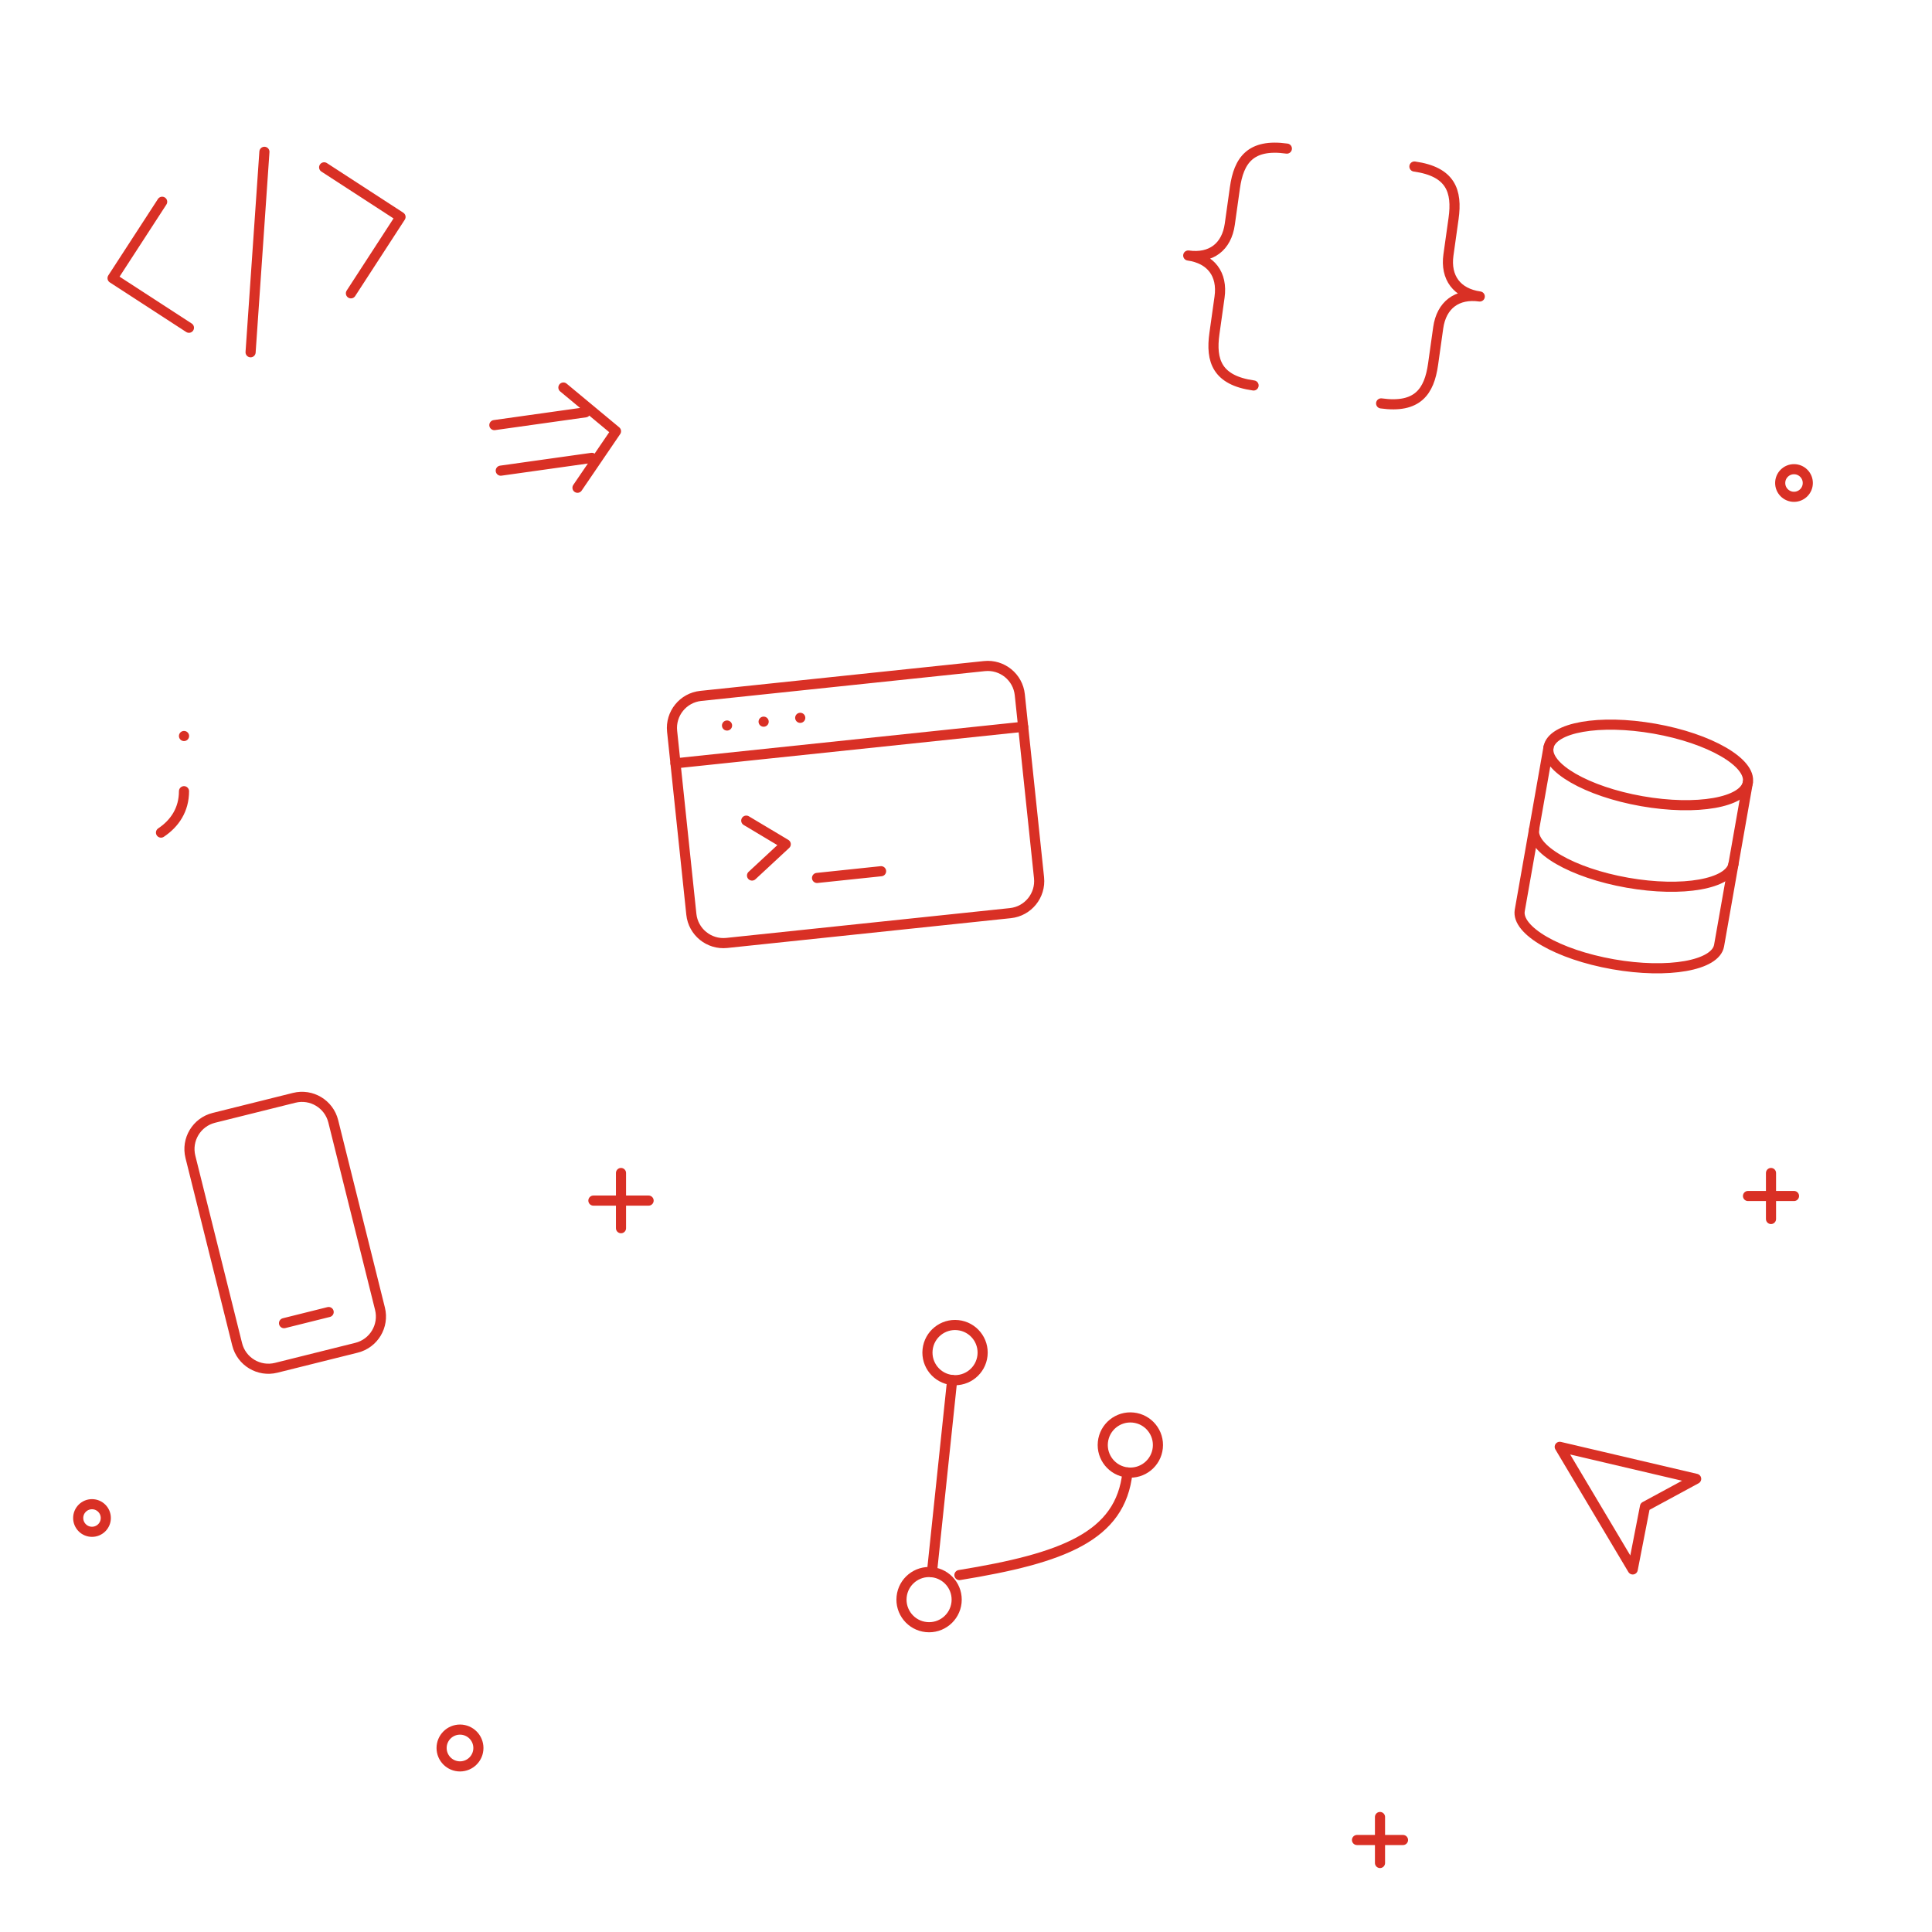
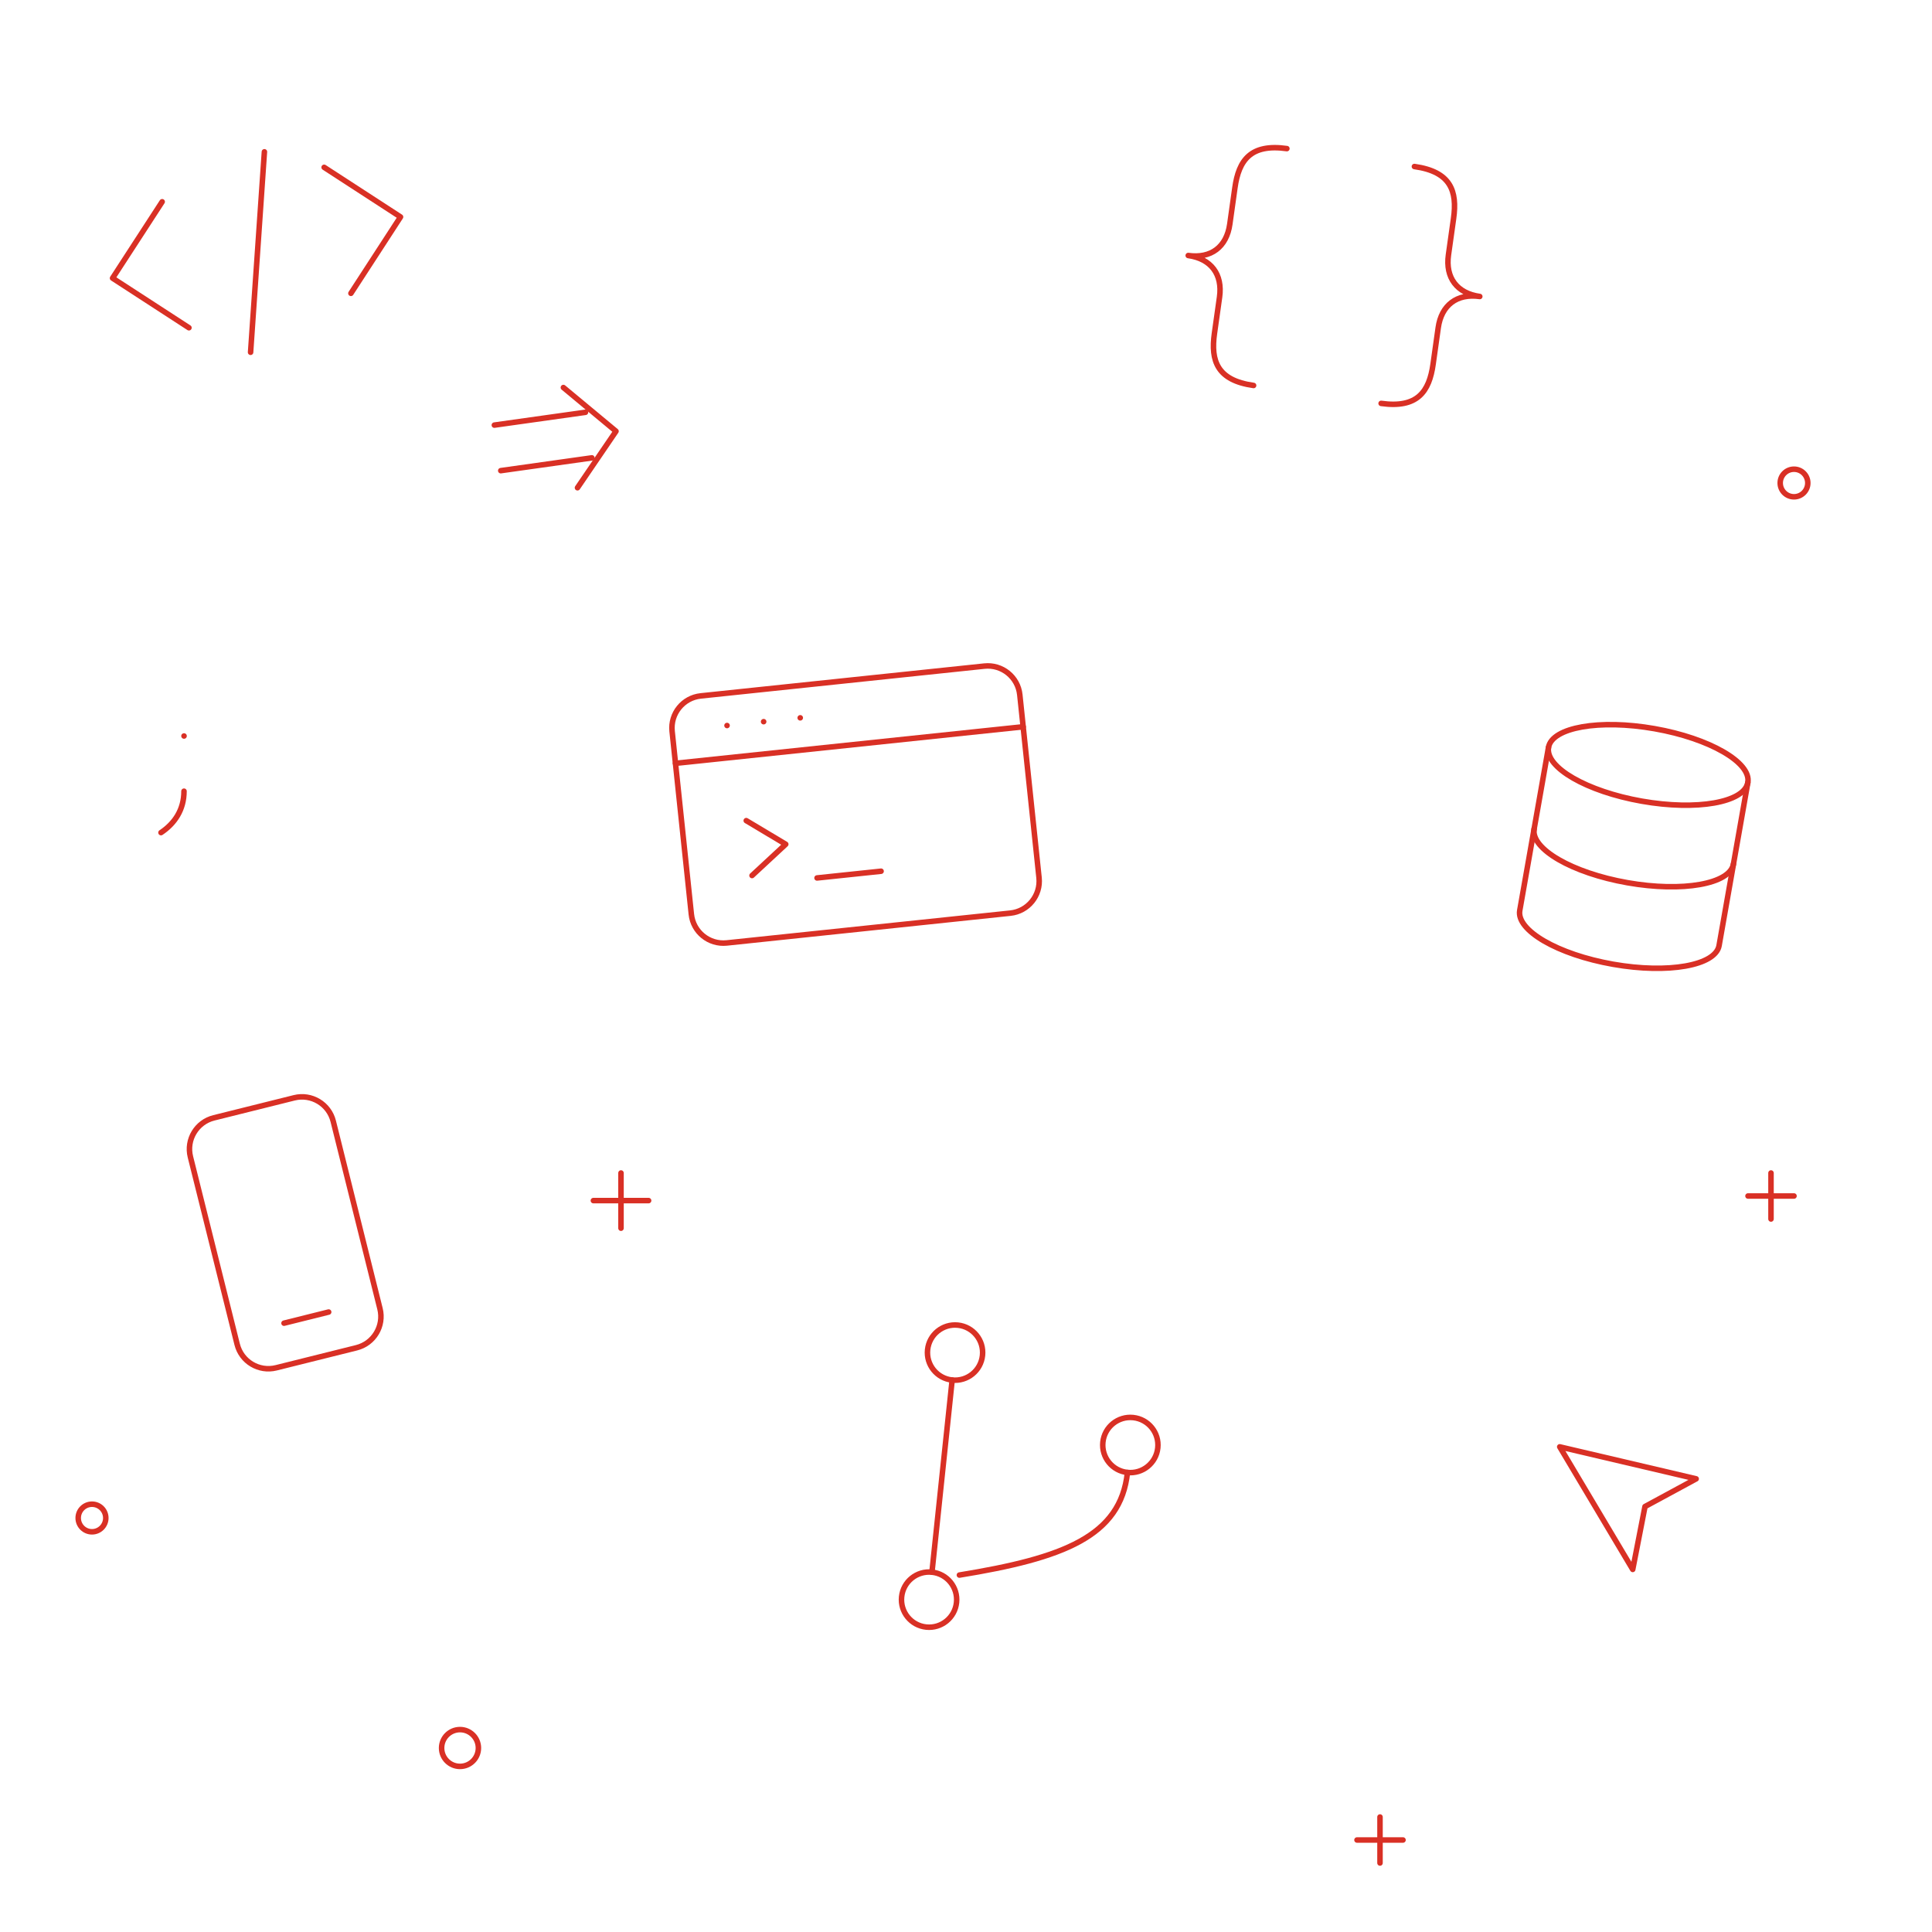
- <svg xmlns="http://www.w3.org/2000/svg" width="420" height="420" viewBox="0 0 420 420" fill="none" stroke="#d93025" stroke-width="2.2" stroke-linecap="round" stroke-linejoin="round">
+ <svg xmlns="http://www.w3.org/2000/svg" width="420" height="420" viewBox="0 0 420 420" fill="none" stroke="#d93025" stroke-width="1.2" stroke-linecap="round" stroke-linejoin="round">
  <g transform="rotate(-12 55 55)">
    <path d="M38 40 24 54l14 14" />
    <path d="M62 34 50 76" />
    <path d="M74 40l14 14-14 14" />
  </g>
  <g transform="rotate(8 290 60)">
    <path d="M276 34c-8 0-10 4-10 10v8c0 5-3 8-8 8 5 0 8 3 8 8v8c0 6 2 10 10 10" />
    <path d="M304 34c8 0 10 4 10 10v8c0 5 3 8 8 8-5 0-8 3-8 8v8c0 6-2 10-10 10" />
  </g>
  <g transform="rotate(-6 185 175)">
    <rect x="148" y="148" width="76" height="54" rx="7" />
    <path d="M148 162h76" />
    <path d="M160 155h.01M168 155h.01M176 155h.01" />
    <path d="M162 176l8 6-8 6" />
    <path d="M176 190h14" />
  </g>
  <g transform="rotate(10 355 185)">
    <ellipse cx="355" cy="166" rx="22" ry="8" />
    <path d="M333 166v36c0 4.4 9.8 8 22 8s22-3.6 22-8v-36" />
    <path d="M333 184c0 4.4 9.8 8 22 8s22-3.6 22-8" />
  </g>
  <g transform="rotate(-14 62 268)">
    <rect x="46" y="240" width="32" height="56" rx="7" />
    <path d="M57 287h10" />
  </g>
  <g transform="rotate(6 225 320)">
    <circle cx="205" cy="296" r="6" />
    <circle cx="205" cy="350" r="6" />
    <circle cx="245" cy="312" r="6" />
    <path d="M205 302v42" />
    <path d="M245 318c0 14-12 20-34 26" />
  </g>
  <g transform="rotate(-8 125 95)">
    <path d="M108 90h20M108 100h20" />
    <path d="M124 84l10 11-10 11" />
  </g>
  <g transform="rotate(-10 355 330)">
    <path d="M342 312l28 12-12 4-5 13z" />
  </g>
  <path d="M40 160h.01M40 172c0 4-2 7-5 9" />
  <path d="M135 255v12M129 261h12" />
  <path d="M385 255v10M380 260h10" />
  <path d="M300 395v10M295 400h10" />
  <circle cx="100" cy="380" r="4" />
  <circle cx="390" cy="105" r="3" />
  <circle cx="20" cy="330" r="3" />
</svg>
